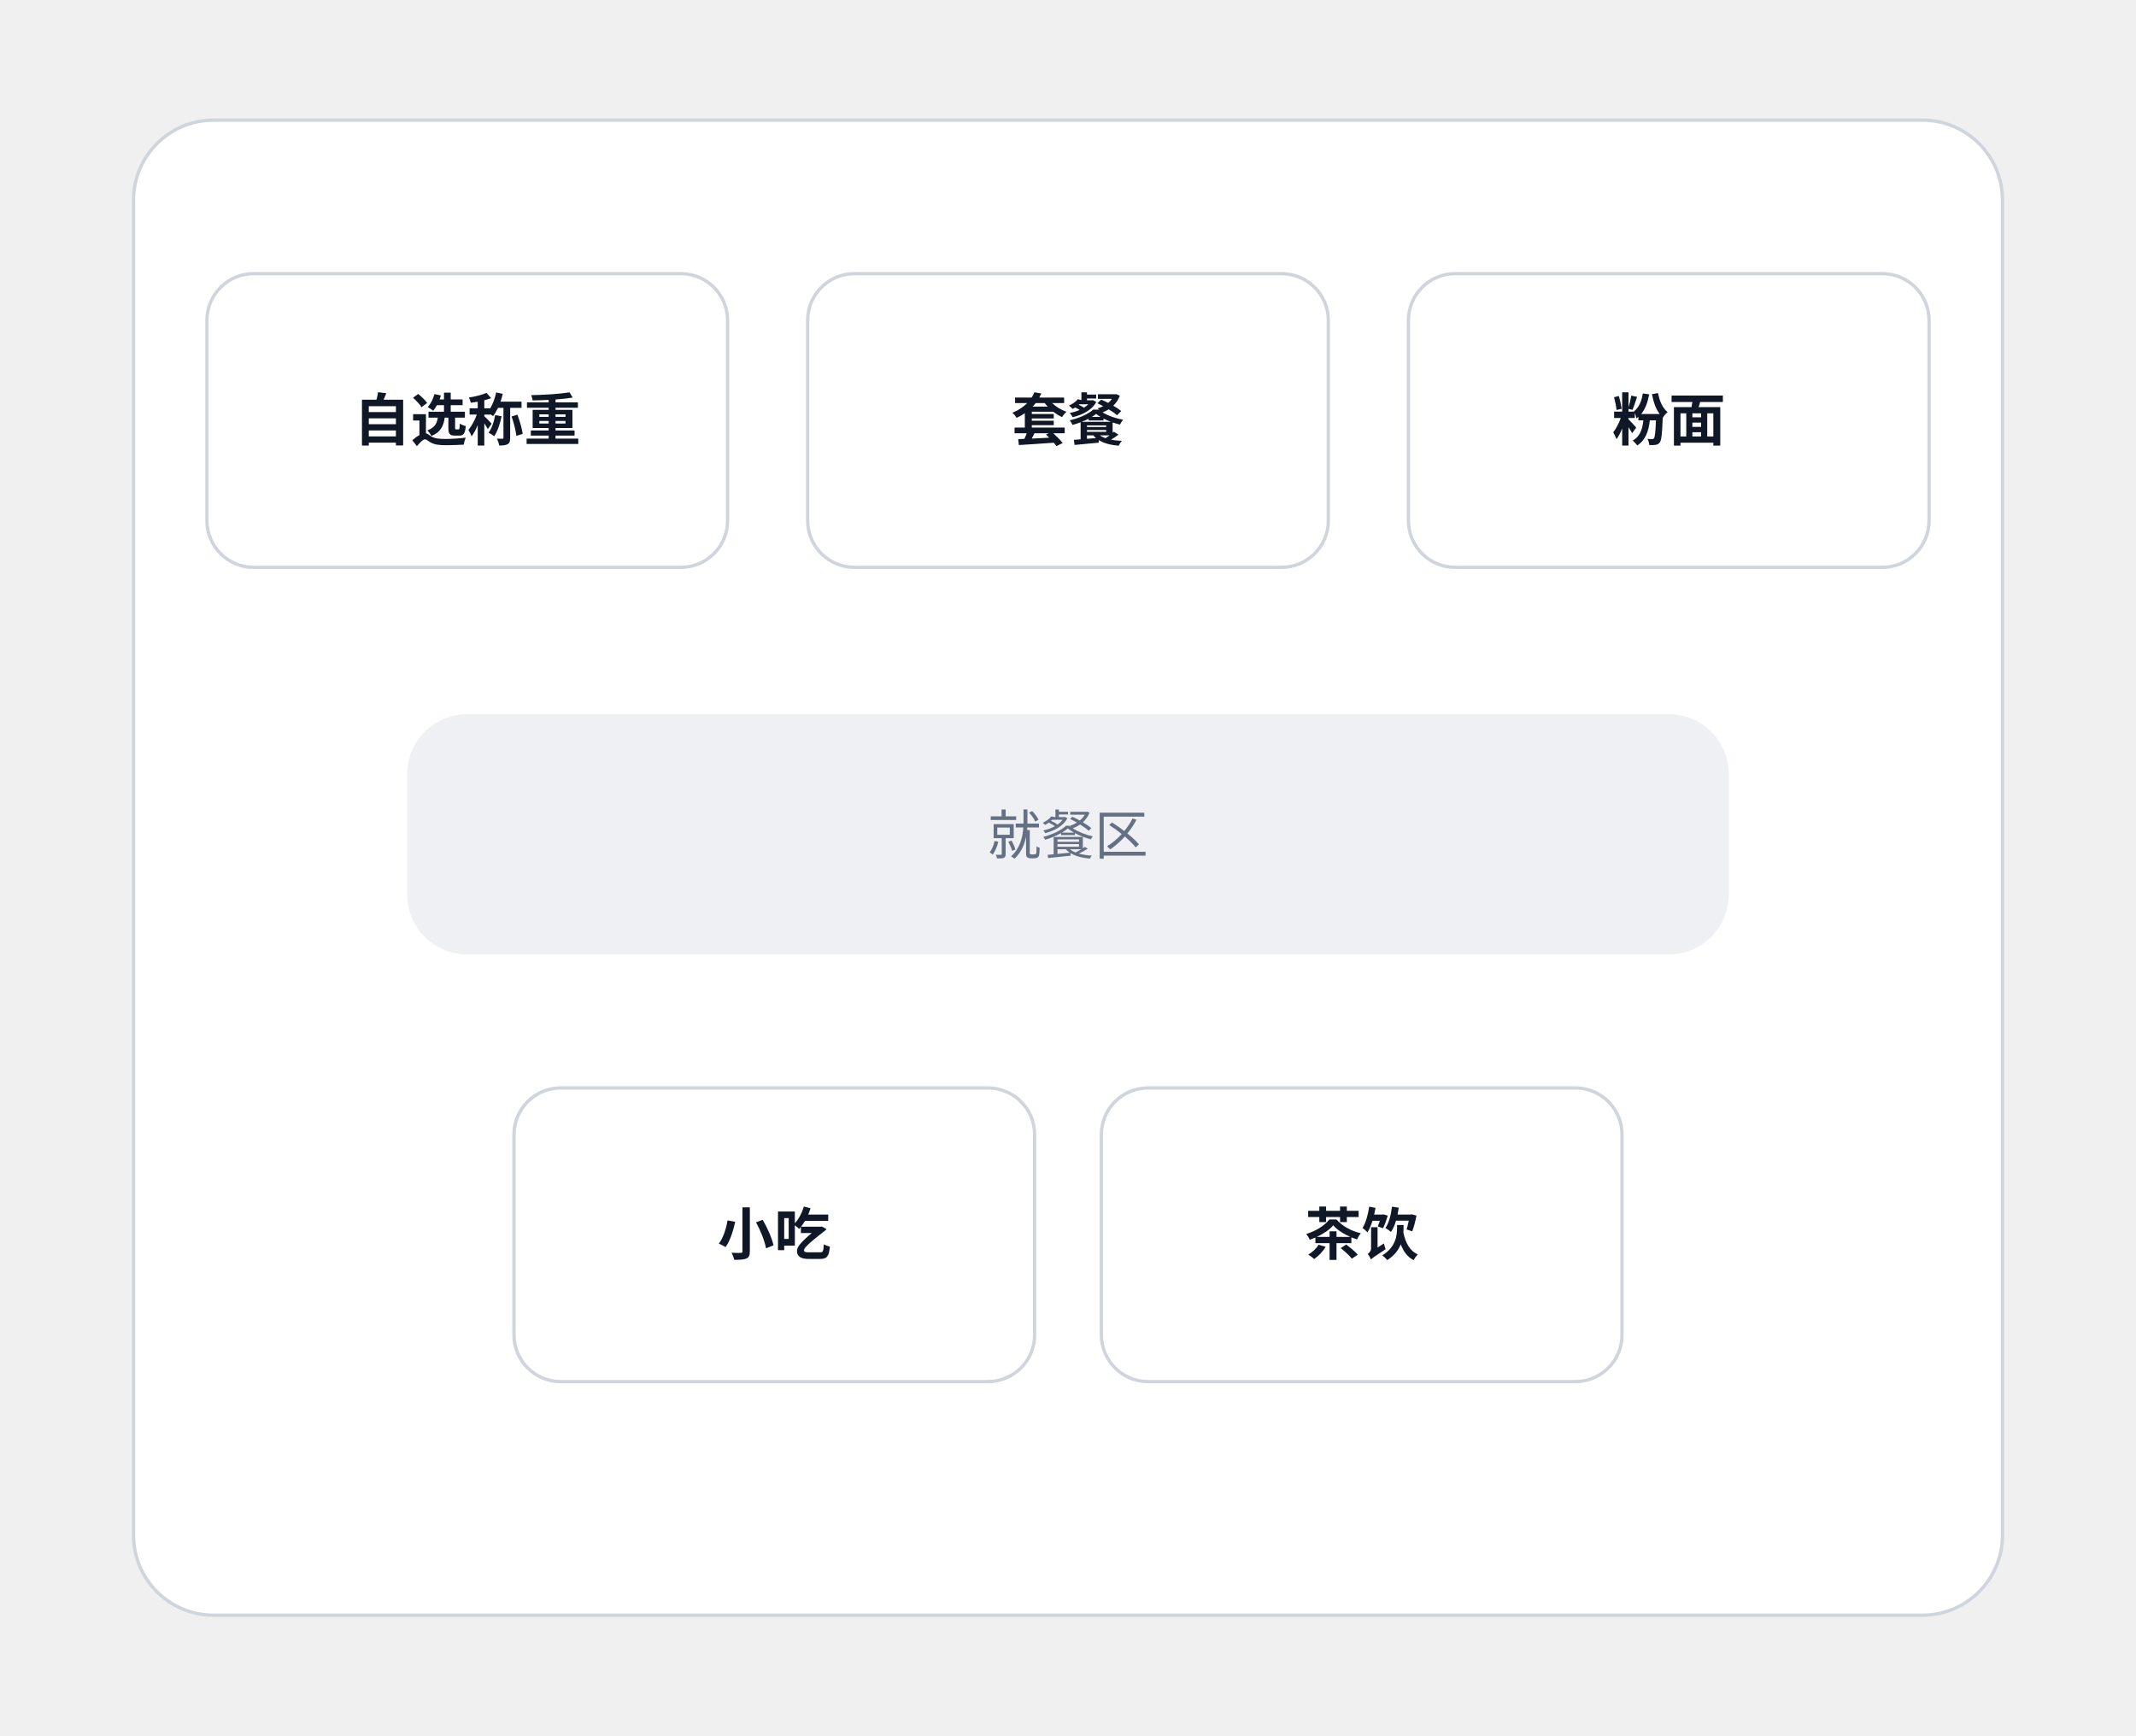
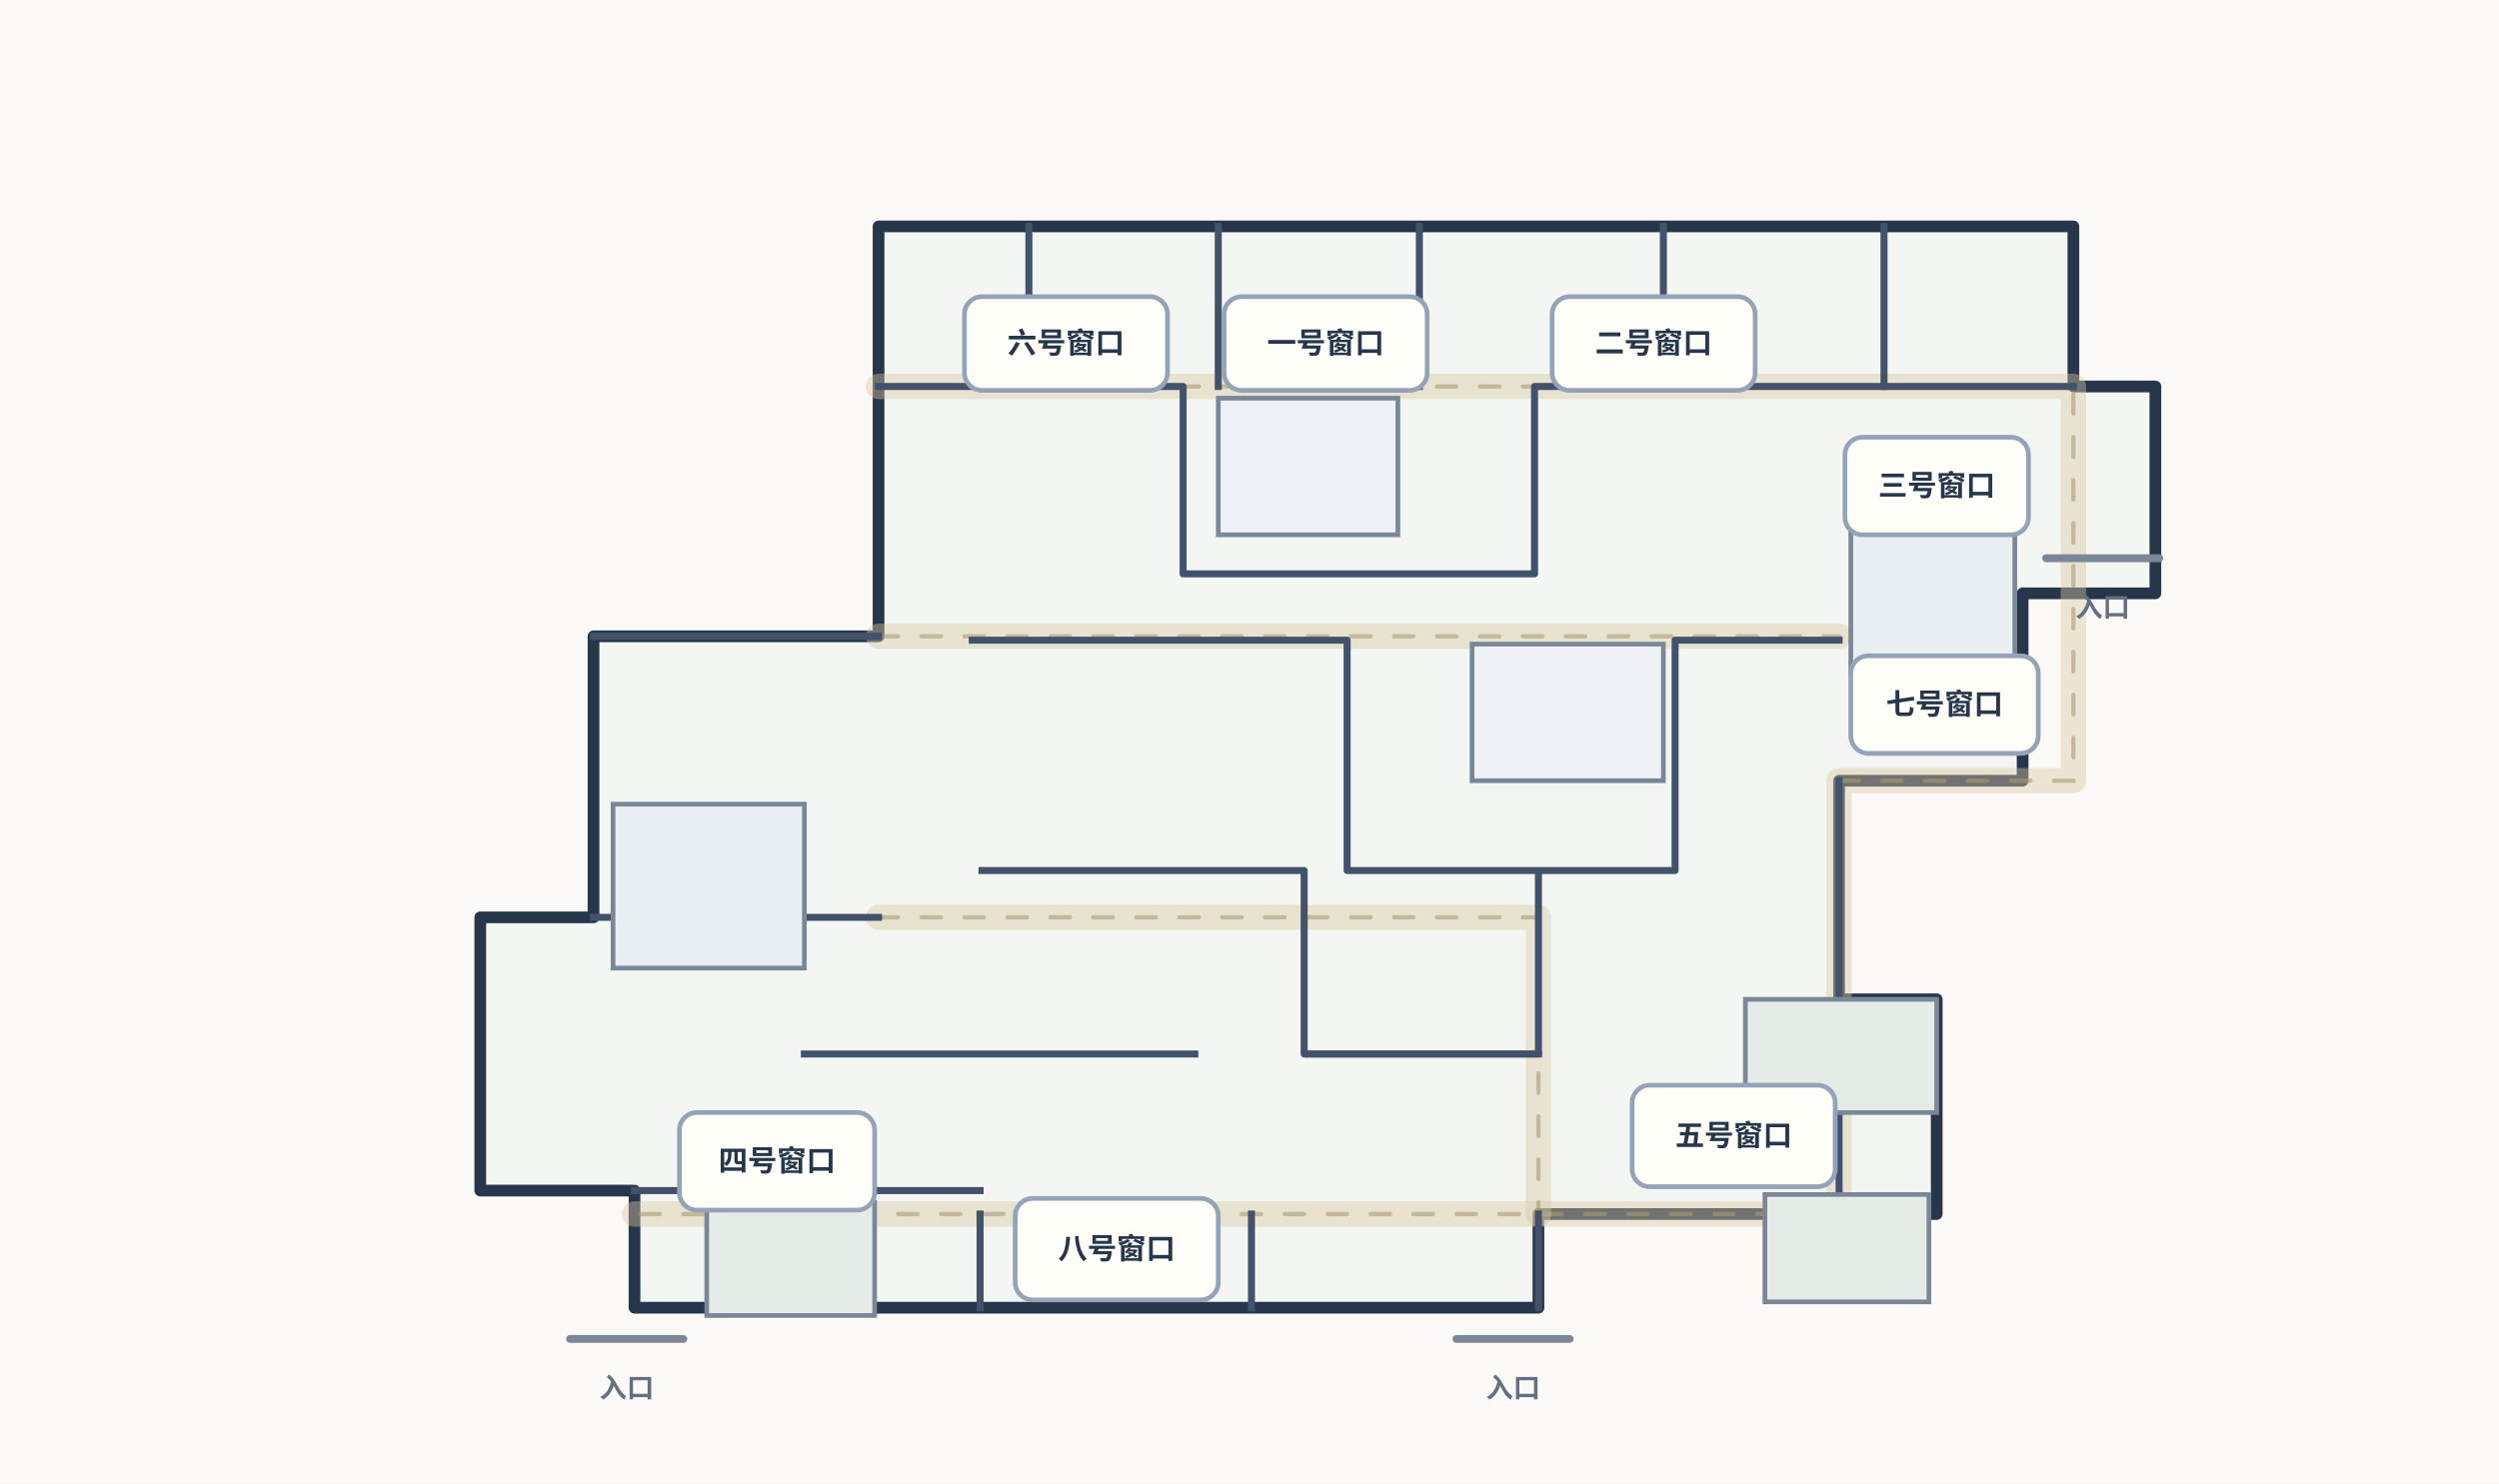
- <svg xmlns="http://www.w3.org/2000/svg" viewBox="0 0 640 520" role="img" aria-label="聚雅食堂一层示意图">
-   <rect x="40" y="36" width="560" height="448" rx="24" fill="#fff" stroke="#d0d5dd" />
-   <rect x="62" y="82" width="156" height="88" rx="14" fill="#fff" stroke="#d0d5dd" />
-   <text x="140" y="132" text-anchor="middle" font-size="17" font-weight="600" fill="#101828">自选称重</text>
-   <rect x="242" y="82" width="156" height="88" rx="14" fill="#fff" stroke="#d0d5dd" />
-   <text x="320" y="132" text-anchor="middle" font-size="17" font-weight="600" fill="#101828">套餐</text>
-   <rect x="422" y="82" width="156" height="88" rx="14" fill="#fff" stroke="#d0d5dd" />
-   <text x="500" y="132" text-anchor="middle" font-size="17" font-weight="600" fill="#101828">粉面</text>
-   <rect x="154" y="326" width="156" height="88" rx="14" fill="#fff" stroke="#d0d5dd" />
-   <text x="232" y="376" text-anchor="middle" font-size="17" font-weight="600" fill="#101828">小吃</text>
-   <rect x="330" y="326" width="156" height="88" rx="14" fill="#fff" stroke="#d0d5dd" />
-   <text x="408" y="376" text-anchor="middle" font-size="17" font-weight="600" fill="#101828">茶饮</text>
-   <rect x="122" y="214" width="396" height="72" rx="18" fill="#eef0f3" />
-   <text x="320" y="256" text-anchor="middle" font-size="16" fill="#667085">就餐区</text>
+ <svg xmlns="http://www.w3.org/2000/svg" viewBox="0 0 1280 760" role="img" aria-label="聚雅食堂一层" data-dining-floor-id="fengtai-juya-canteen-1f">
+   <defs>
+     <style>text{font-family:"Noto Sans CJK SC","Microsoft YaHei",Arial,sans-serif}.outer-wall,.wall,.core,.service,.stair,.window-hit,.entrance-line,.circulation,.circulation-line{vector-effect:non-scaling-stroke}.floor-bg{fill:#fbfaf7}.outer-wall{fill:#f3f6f2;stroke:#27364a;stroke-width:6;stroke-linejoin:round}.wall{fill:none;stroke:#42526b;stroke-width:3.6;stroke-linecap:square;stroke-linejoin:round}.core{fill:#eef2f6;stroke:#7b8797;stroke-width:2.4}.service{fill:#e9eef2;stroke:#7b8797;stroke-width:2.4}.stair{fill:#e5ece7;stroke:#7b8797;stroke-width:2.4}.circulation{fill:none;stroke:#d8c7a4;stroke-width:13;stroke-linecap:round;stroke-linejoin:round;opacity:.42}.circulation-line{fill:none;stroke:#aa9a72;stroke-width:2.2;stroke-dasharray:10 12;stroke-linecap:round;opacity:.58}.entrance-line{stroke:#7b8797;stroke-width:4;stroke-linecap:round}.entrance-text{fill:#667085;font-size:14px;font-weight:650}.window-hit{fill:#fffef9;stroke:#94a3b8;stroke-width:2.4}.window-text{fill:#26374b;font-size:15px;font-weight:700}</style>
+   </defs>
+   <rect width="1280" height="760" class="floor-bg" />
+   <g data-structure="floorplan-walls">
+     <path class="outer-wall" d="M450 116H1062V198H1104V304H1036V400H942V512H992V622H788V670H325V610H246V470H304V326H450Z" />
+     <path class="circulation" d="M450 198H1062V400H942V622H325" />
+     <path class="circulation-line" d="M450 198H1062V400H942V622H325" />
+     <path class="circulation" d="M450 326H942" />
+     <path class="circulation-line" d="M450 326H942" />
+     <path class="circulation" d="M450 470H788V622" />
+     <path class="circulation-line" d="M450 470H788V622" />
+     <path class="wall" d="M450 198H606V294H786V198H1062" />
+     <path class="wall" d="M527 116V198M624 116V198M727 116V198M852 116V198M965 116V198" />
+     <path class="wall" d="M304 326H450M304 470H450M325 610H502M788 622V670M942 400V622" />
+     <path class="wall" d="M498 328H690V446H858V328H942M503 446H668V540H788V446" />
+     <path class="wall" d="M412 540H612M670 540H788M502 622V670M641 622V670" />
+     <rect x="624" y="204" width="92" height="70" class="core" />
+     <rect x="754" y="330" width="98" height="70" class="core" />
+     <rect x="948" y="242" width="84" height="104" class="service" />
+     <rect x="314" y="412" width="98" height="84" class="service" />
+     <rect x="362" y="616" width="86" height="58" class="stair" />
+     <rect x="894" y="512" width="98" height="58" class="stair" />
+     <rect x="904" y="612" width="84" height="55" class="stair" />
+     <g data-map-role="entrance">
+       <path d="M292 686H350" class="entrance-line" />
+       <text x="321" y="716" text-anchor="middle" class="entrance-text">入口</text>
+     </g>
+     <g data-map-role="entrance">
+       <path d="M746 686H804" class="entrance-line" />
+       <text x="775" y="716" text-anchor="middle" class="entrance-text">入口</text>
+     </g>
+     <g data-map-role="entrance">
+       <path d="M1048 286H1106" class="entrance-line" />
+       <text x="1077" y="316" text-anchor="middle" class="entrance-text">入口</text>
+     </g>
+   </g>
+   <g data-dining-role="window" data-dining-anchor-id="window-01" data-dining-label="一号窗口">
+     <rect x="627" y="152" width="104" height="48" rx="9" class="window-hit" />
+     <text x="679" y="181" text-anchor="middle" class="window-text">一号窗口</text>
+   </g>
+   <g data-dining-role="window" data-dining-anchor-id="window-02" data-dining-label="二号窗口">
+     <rect x="795" y="152" width="104" height="48" rx="9" class="window-hit" />
+     <text x="847" y="181" text-anchor="middle" class="window-text">二号窗口</text>
+   </g>
+   <g data-dining-role="window" data-dining-anchor-id="window-03" data-dining-label="三号窗口">
+     <rect x="945" y="224" width="94" height="50" rx="9" class="window-hit" />
+     <text x="992" y="254" text-anchor="middle" class="window-text">三号窗口</text>
+   </g>
+   <g data-dining-role="window" data-dining-anchor-id="window-04" data-dining-label="四号窗口">
+     <rect x="348" y="570" width="100" height="50" rx="9" class="window-hit" />
+     <text x="398" y="600" text-anchor="middle" class="window-text">四号窗口</text>
+   </g>
+   <g data-dining-role="window" data-dining-anchor-id="window-05" data-dining-label="五号窗口">
+     <rect x="836" y="556" width="104" height="52" rx="9" class="window-hit" />
+     <text x="888" y="587" text-anchor="middle" class="window-text">五号窗口</text>
+   </g>
+   <g data-dining-role="window" data-dining-anchor-id="window-06" data-dining-label="六号窗口">
+     <rect x="494" y="152" width="104" height="48" rx="9" class="window-hit" />
+     <text x="546" y="181" text-anchor="middle" class="window-text">六号窗口</text>
+   </g>
+   <g data-dining-role="window" data-dining-anchor-id="window-07" data-dining-label="七号窗口">
+     <rect x="948" y="336" width="96" height="50" rx="9" class="window-hit" />
+     <text x="996" y="366" text-anchor="middle" class="window-text">七号窗口</text>
+   </g>
+   <g data-dining-role="window" data-dining-anchor-id="window-08" data-dining-label="八号窗口">
+     <rect x="520" y="614" width="104" height="52" rx="9" class="window-hit" />
+     <text x="572" y="645" text-anchor="middle" class="window-text">八号窗口</text>
+   </g>
</svg>
